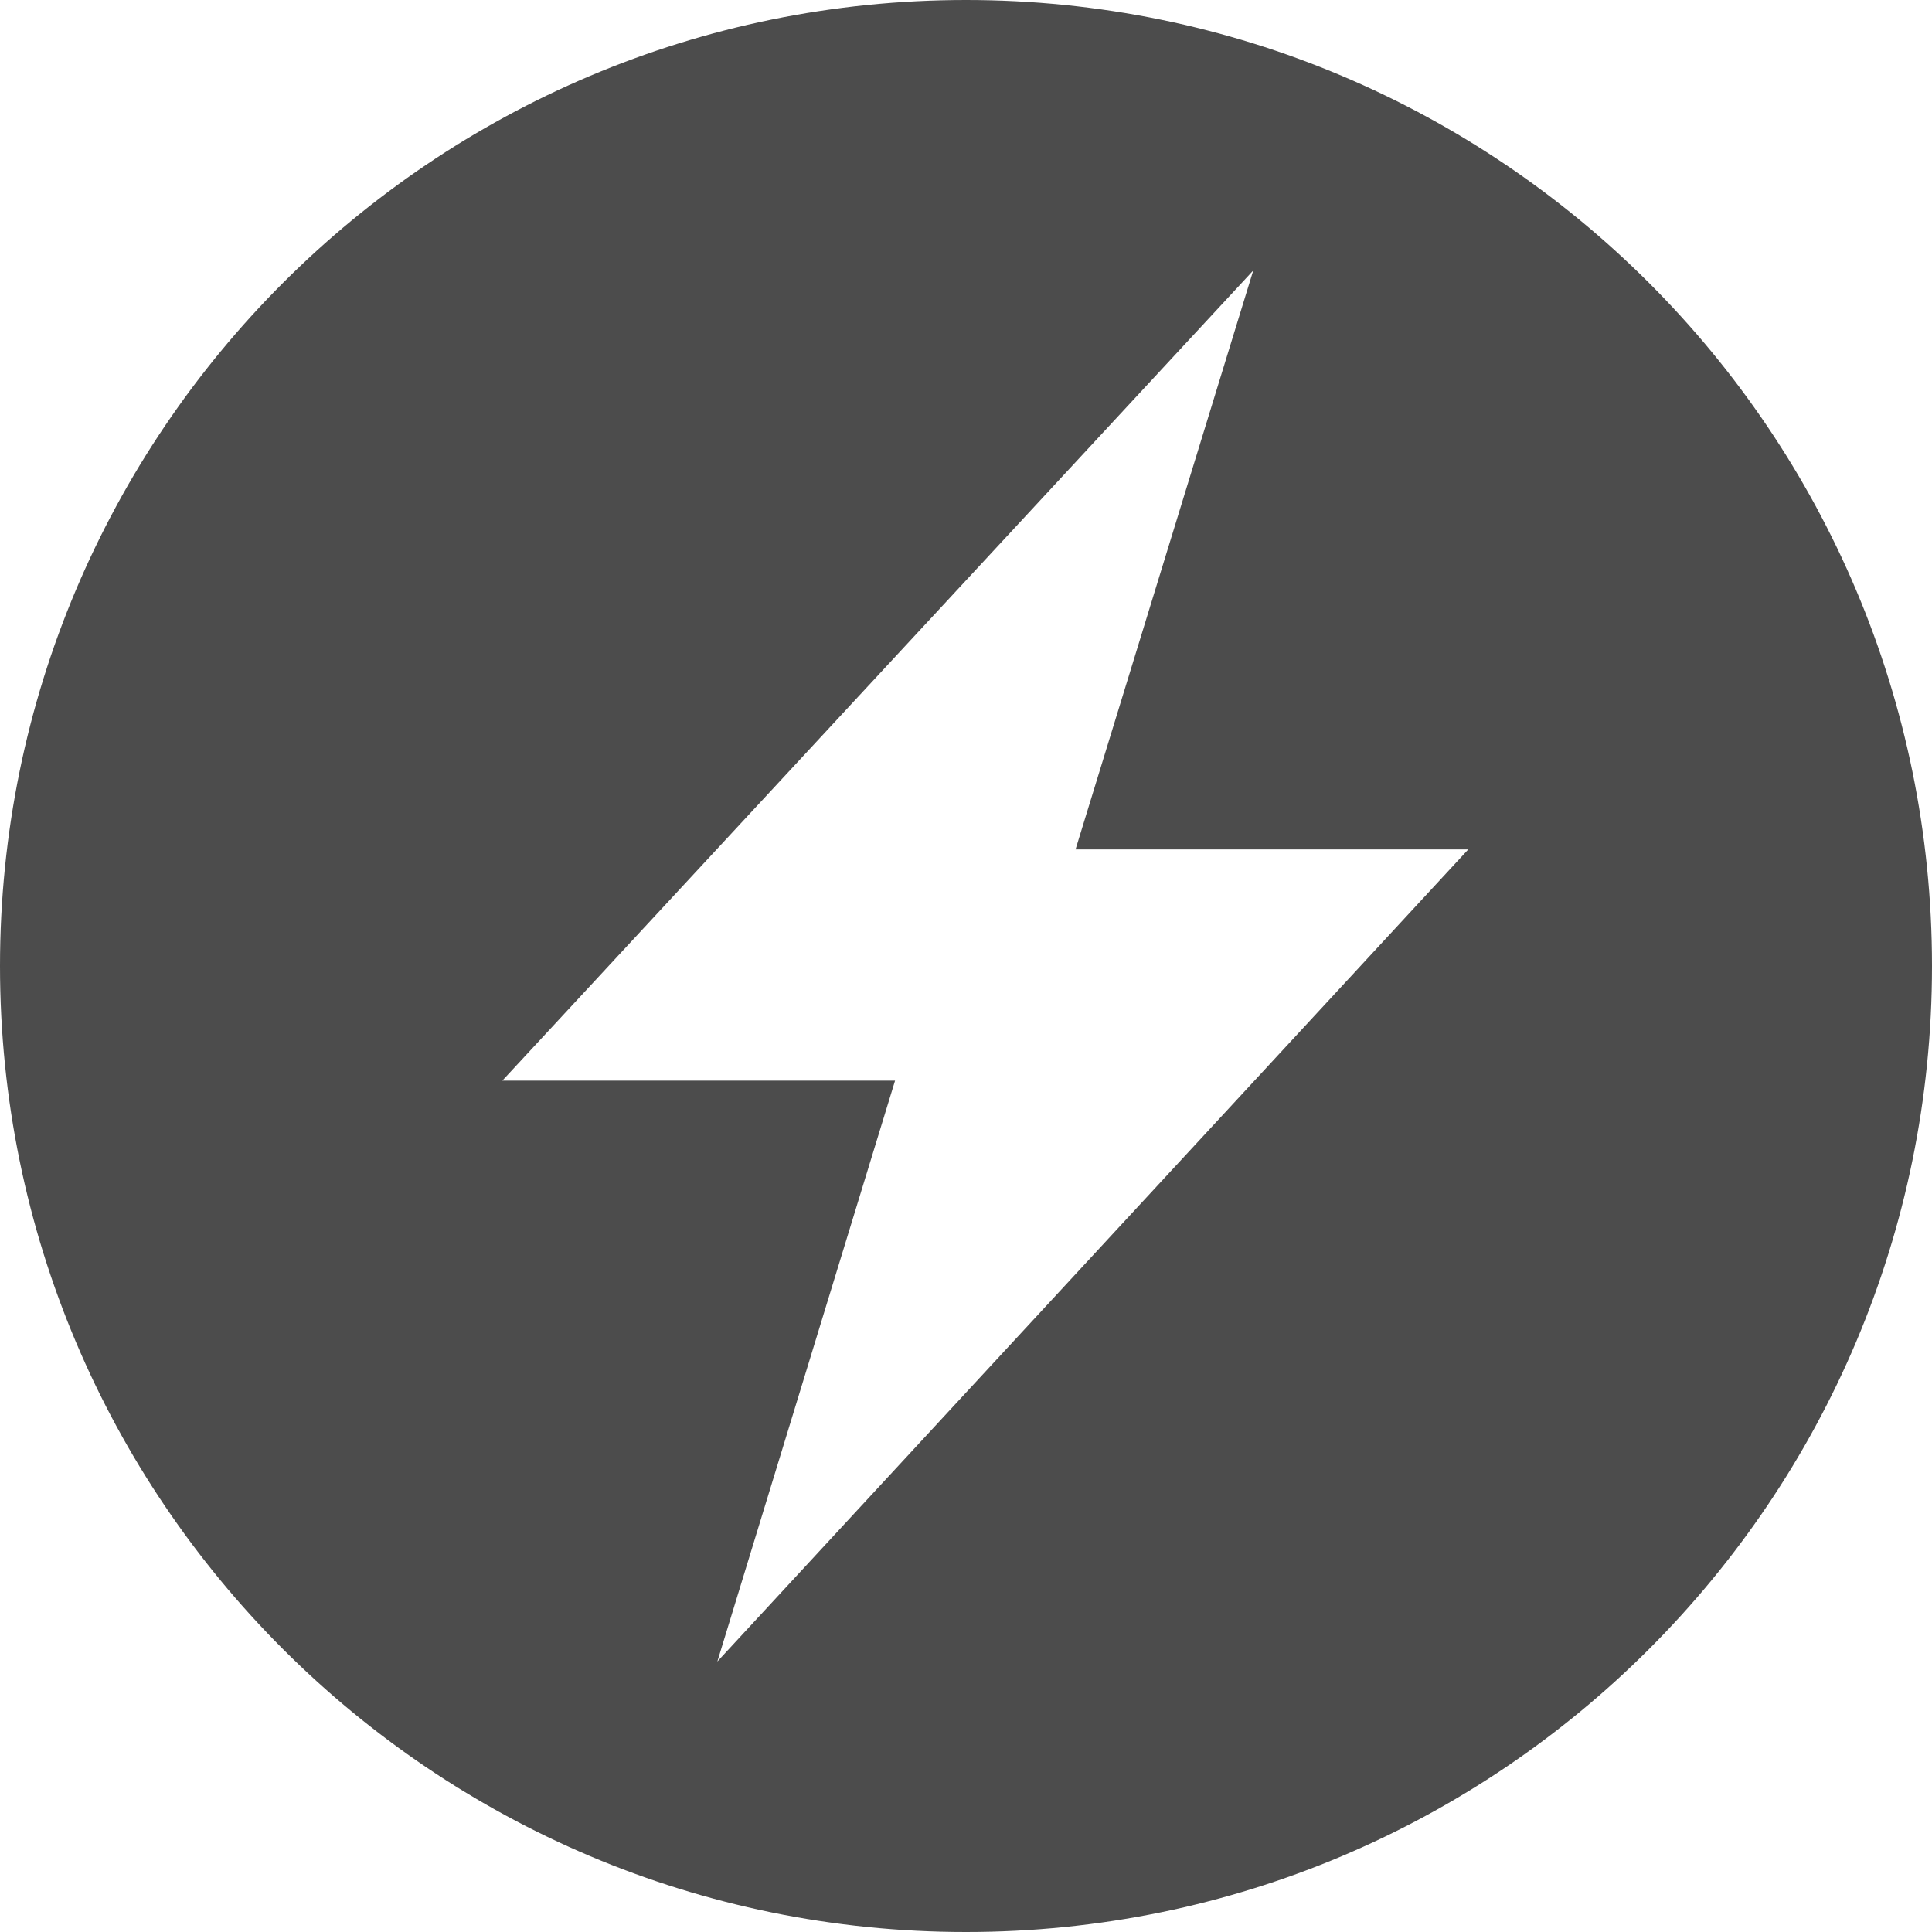
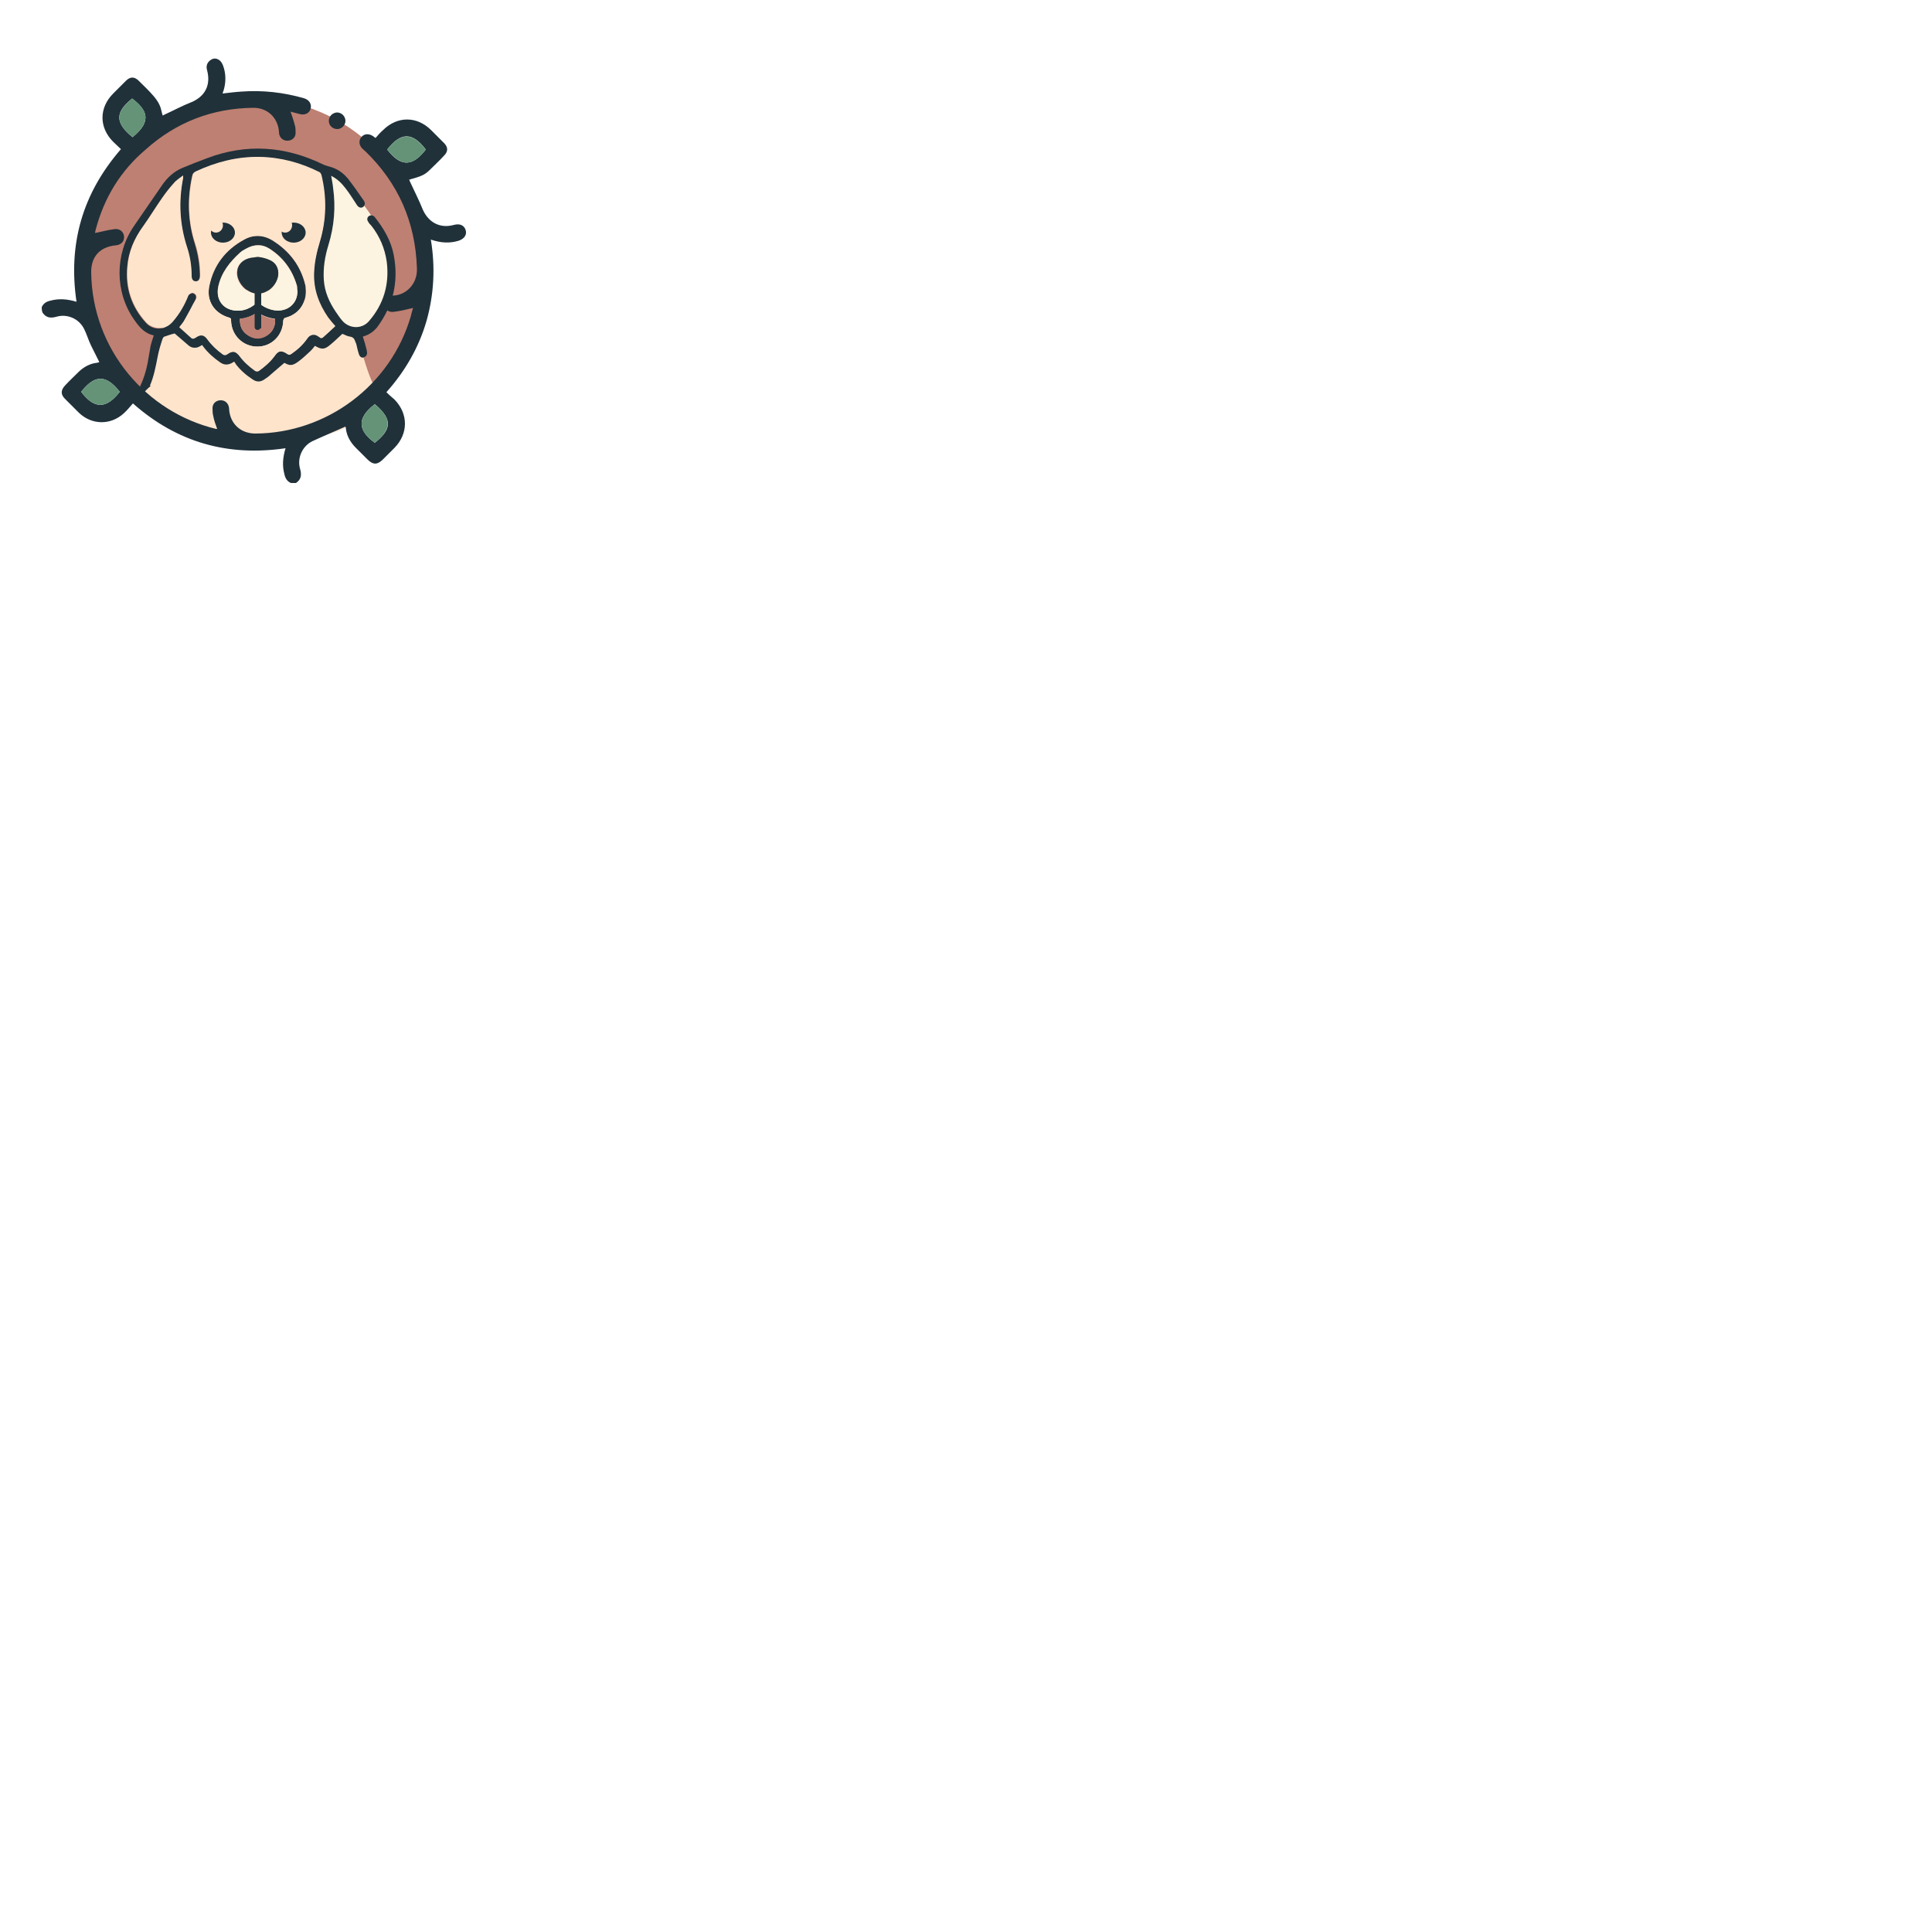
- <svg xmlns="http://www.w3.org/2000/svg" enable-background="new 0 0 50 50">
-   <path fill="rgba(0, 0, 0, 0.7)" d="M25 0c-13.807 0-25 11.193-25 25s11.193 25 25 25 25-11.193 25-25-11.193-25-25-25zm-6.435 43l4.599-15.033h-10.164l19.434-20.967-4.599 14.983h10.164l-19.434 21.017z" />
+ <svg xmlns="http://www.w3.org/2000/svg" version="1.1" id="Layer_1" x="0px" y="0px" viewBox="0 0 500 500" style="enable-background:new 0 0 500 500;" xml:space="preserve">
+   <style type="text/css">
+ 	.st0{fill:#BE8072;}
+ 	.st1{fill:#FCF3E0;}
+ 	.st2{fill:#FFE4CC;}
+ 	.st3{fill:#20313A;}
+ 	.st4{fill:none;stroke:#20313A;stroke-miterlimit:10;}
+ 	.st5{fill:#649377;}
+ </style>
+   <g id="Layer_3">
+     <circle class="st0" cx="65.6" cy="70" r="44.5" />
+   </g>
+   <g id="Layer_2_00000118358363076872365460000009818105287716810143_">
+     <path class="st1" d="M83.7,78c1.3,3.2,4.7,8.2,8.4,8.1c4.3-0.1,7.9-6.9,8.8-12.2c2.5-15.2-14.7-30.2-16.5-29.2   c-0.5,0.3,0.7,2,1,6.6c0.2,3.8-0.4,6.9-1.2,11.3c-1,5-1.6,5.5-1.6,8.4C82.6,72.6,82.5,75.2,83.7,78z" />
+     <path class="st2" d="M39.6,90.7c-1.5,5.3-0.3,6.9-2.1,10.1c-0.4,0.7-0.9,1.5-0.9,2.6c0.1,1.3,0.9,2.7,2.2,3.2   c0.8,0.3,1.2-0.1,2,0.2c1.3,0.5,1.7,2,2,2.7c1.4,2.9,7.6,2.8,11.5,2.9c8.8,0.2,6.5,1.4,15.3,1.5c0,0,16.1,0.3,21.2-4.2   c0.1-0.1,0.8-0.7,1.9-1.7c1.5-1.2,1.4-1.1,1.7-1.4c1-1,0.6-1.4,2-3.7c0.5-0.8,0.7-1.2,0.8-1.8c0-0.8-0.4-1.5-0.5-1.6   c-1.3-1.9-3.1-8.8-3.8-10.7c-2.2-5.4-14-14-27.9-13.8c-9.8,0.1-20.8,4.7-23.7,11.1C40.2,88.4,39.6,90.7,39.6,90.7z" />
+     <g>
+       <path class="st3" d="M101.9,66c-0.7-3.7-2.6-6.9-4.9-9.8c-0.4-0.5-1-0.6-1.5-0.3s-0.6,1-0.2,1.5c0.2,0.4,0.5,0.7,0.8,1    c2.2,2.8,3.5,5.9,4,9.4c0.7,5.8-0.8,10.9-4.6,15.3c-1.9,2.2-5.2,2-7-0.2c-0.6-0.7-1.1-1.5-1.6-2.2c-1.7-2.5-2.9-5.2-3.1-8.3    c-0.2-3.1,0.3-6.1,1.2-9c1.5-4.9,1.9-9.8,1.2-14.8c-0.1-1-0.3-2-0.5-3.1c1.6,0.8,2.7,1.9,3.7,3.2c1.1,1.4,2,2.9,3,4.4    c0.4,0.6,1,0.8,1.5,0.5s0.7-1,0.3-1.6c-1.3-1.9-2.7-3.9-4.1-5.7c-1.3-1.6-2.9-2.7-4.9-3.2c-0.6-0.2-1.1-0.3-1.7-0.6    c-9.7-4.7-19.7-5.4-29.8-1.6c-2.2,0.8-4.4,1.7-6.6,2.6c-2.1,0.9-3.7,2.4-5,4.2c-2.5,3.6-5,7.3-7.5,10.9c-4.9,7.2-4.9,17,0.1,24.1    c1.3,1.9,2.7,3.6,5.1,4.1c-0.3,0.9-0.6,1.8-0.8,2.6c-0.3,1.5-0.5,3-0.8,4.6c-0.4,2-1,4-1.9,5.9c-0.4,0.9-0.2,1.8,0.4,2.3    c0.7-0.8,1.4-1.6,2.3-2.3c-0.1,0-0.1-0.1-0.2-0.1c1-2.3,1.5-4.9,2-7.5c0.3-1.6,0.8-3.2,1.3-4.7c0.1-0.2,0.3-0.5,0.5-0.5    c0.9-0.3,1.7-0.6,2.6-0.8c1.2,1,2.4,2.1,3.6,3.1c0.7,0.6,1.5,0.7,2.3,0.5c0.4-0.1,0.8-0.4,1.2-0.6c0.1,0.1,0.2,0.2,0.3,0.4    c1.2,1.6,2.8,3,4.4,4.1c1,0.7,2,0.7,3.1,0.1c0.1-0.1,0.3-0.2,0.5-0.3c0.2,0.2,0.3,0.4,0.4,0.6c1.2,1.6,2.7,2.9,4.4,4    c1,0.7,2,0.7,3,0c0.6-0.4,1.2-0.8,1.7-1.3c1.2-1,2.3-2,3.5-3c1.4,0.8,2.1,0.8,3.7-0.4c1.1-0.8,2.1-1.8,3.1-2.7    c0.4-0.4,0.8-0.9,1.1-1.3c1.7,1,2.5,1,4-0.3c1.1-0.9,2.1-1.9,3.1-2.8c0.6,0.2,1.2,0.6,1.9,0.7c0.8,0.1,1.2,0.5,1.4,1.2    c0.1,0.2,0.2,0.5,0.3,0.7c0.2,0.9,0.4,1.8,0.7,2.7c0.2,0.6,0.7,1,1.2,0.8c0.6-0.2,0.9-0.6,0.9-1.2c0-0.2-0.1-0.5-0.1-0.7    c-0.3-1.2-0.6-2.3-1-3.5c1.5-0.4,2.7-1.2,3.7-2.4C101.8,79,103.2,72.9,101.9,66z M83.6,87.3c-0.3,0.3-0.6,0.3-0.9,0    c-0.3-0.2-0.7-0.5-1.1-0.6c-0.9-0.2-1.6,0.2-2.1,0.9c-1.1,1.6-2.5,2.9-4.1,4c-0.4,0.3-0.7,0.3-1.1,0c-1.5-1-2.3-0.9-3.3,0.6    c-1.1,1.5-2.5,2.7-4,3.8c-0.3,0.2-0.6,0.2-1,0c-1.5-1.1-2.9-2.3-4-3.8c-1-1.3-1.8-1.5-3.2-0.5c-0.4,0.3-0.8,0.3-1.2,0    c-1.5-1.1-2.8-2.3-3.9-3.8c-0.9-1.3-1.8-1.4-3.1-0.5c-0.4,0.3-0.8,0.4-1.2,0c-1-0.9-2-1.8-3-2.7c0.5-0.7,1-1.2,1.3-1.8    c1-1.8,2-3.6,2.9-5.4c0.2-0.3,0.1-0.8,0-1.1c-0.2-0.3-0.7-0.6-1-0.5c-0.4,0.1-0.9,0.5-1,0.8c-0.9,2.4-2.2,4.5-3.8,6.4    c-0.5,0.6-1,1.1-1.7,1.4c-1.8,1-4,0.6-5.4-1c-3.7-4.1-5.3-8.9-4.8-14.4c0.3-3.9,1.8-7.3,4.1-10.5c1.7-2.3,3.2-4.9,4.9-7.3    c0.9-1.3,1.9-2.6,3-3.8c0.6-0.7,1.5-1.2,2.4-2c0,0.4,0,0.5,0,0.7c-1.2,6-0.9,12,1,17.8c0.8,2.4,1.2,4.9,1.2,7.5    c0,0.9,0.4,1.5,1.1,1.4c0.7,0,1.1-0.6,1.1-1.5c0-2.9-0.5-5.6-1.3-8.3c-1.8-5.8-2-11.6-0.7-17.5c0.1-0.6,0.4-1,1-1.2    c5.2-2.4,10.6-3.8,16.4-3.7c5.4,0.1,10.5,1.5,15.4,3.9c0.3,0.1,0.5,0.5,0.6,0.8c1.4,5.8,1.3,11.5-0.4,17.2c-0.8,2.6-1.4,5.2-1.5,8    c-0.2,4.3,1.2,8.1,3.6,11.6c0.5,0.8,1.1,1.5,1.7,2.4C85.6,85.5,84.6,86.4,83.6,87.3z" />
+       <path class="st3" d="M79.1,75.3c0.1,3.3-1.9,6-5.1,6.9c-0.4,0.1-0.6,0.2-0.7,0.8c-0.1,3.8-3,6.7-6.7,6.7c-3.7,0-6.7-2.9-6.8-6.7    c0-0.4,0.1-0.6-0.5-0.8c-3.8-1.1-6-4.3-5.1-8.3c1.1-5.3,4.2-9.3,9-11.9c2.5-1.4,5.2-1.2,7.6,0.4c4.2,2.7,7,6.4,8.2,11.3    c0,0.2,0.1,0.3,0.1,0.5C79.1,74.6,79.1,75,79.1,75.3z M77,75.3c0-0.2,0-0.5-0.1-0.8c0-0.2-0.1-0.5-0.1-0.7c-1.2-4-3.5-7.2-7-9.4    c-2-1.3-4.1-1.2-6.2,0c-0.5,0.3-1,0.6-1.5,1c-2.7,2.4-4.8,5.1-5.6,8.7s1.5,6.4,5.2,6.3c1.5,0,2.9-0.6,4.1-1.5    c0.8-0.6,1.1-0.6,1.8,0c1,0.7,2.1,1.2,3.4,1.4C74.3,80.8,77,78.6,77,75.3z M62.1,82.5c-0.1,1.9,0.6,3.4,2.2,4.3    c1.6,1,3.3,0.9,4.9-0.1c1.4-1,2.1-2.4,2-4.2c-1.6-0.2-3-0.7-4.3-1.5c-0.2-0.1-0.5-0.1-0.6,0C65,81.9,63.6,82.4,62.1,82.5z" />
+       <path class="st3" d="M58.8,60.2c0,0.3,0,0.6,0,0.9c-0.1,0.6-0.5,1-1.1,1s-1-0.4-1.1-1c0-0.6,0-1.2,0-1.8s0.5-1.1,1.1-1.1    s1,0.5,1,1.1C58.8,59.6,58.8,59.9,58.8,60.2z" />
+       <path class="st1" d="M77,75.3c0,3.4-2.7,5.5-6,5c-1.2-0.2-2.4-0.7-3.4-1.4c-0.8-0.6-1.1-0.6-1.8,0c-1.2,0.9-2.6,1.5-4.1,1.5    c-3.7,0.1-6-2.6-5.2-6.3c0.8-3.6,3-6.3,5.6-8.7c0.4-0.4,0.9-0.7,1.5-1c2.1-1.2,4.2-1.3,6.2,0c3.5,2.3,5.8,5.4,7,9.4    c0.1,0.2,0.1,0.5,0.1,0.7C76.9,74.8,76.9,75.1,77,75.3z M66.7,66.5L66.7,66.5c-0.6,0.2-1.2,0.2-1.8,0.3c-2.2,0.4-3.5,1.8-3.6,3.7    c-0.1,2.7,2.5,5.5,5.2,5.6c2.6,0.1,5.1-2.1,5.4-4.7c0.3-2-0.5-3.4-2.4-4.1C68.7,66.8,67.6,66.7,66.7,66.5z" />
+       <path class="st0" d="M62.1,82.5c1.6-0.2,2.9-0.7,4.2-1.4c0.2-0.1,0.5-0.1,0.6,0c1.3,0.8,2.7,1.3,4.3,1.5c0.1,1.8-0.5,3.2-2,4.2    c-1.6,1.1-3.3,1.1-4.9,0.1C62.7,85.9,62,84.5,62.1,82.5z" />
+       <path class="st3" d="M66.7,66.5c0.6,0,2,0.3,2.9,0.7c1.8,0.7,2.6,2.2,2.4,4.1c-0.4,2.6-2.9,4.8-5.4,4.7c-2.7-0.1-5.3-2.8-5.2-5.6    c0.1-1.9,1.4-3.3,3.6-3.7C65.5,66.7,66.1,66.5,66.7,66.5z" />
+       <path class="st2" d="M84.9,82.1c-2.4-3.5-3.8-7.3-3.6-11.6c0.1-2.7,0.7-5.4,1.5-8c1.7-5.7,1.8-11.4,0.4-17.2    c-0.1-0.3-0.3-0.7-0.6-0.8c-4.8-2.4-9.9-3.8-15.4-3.9c-5.8-0.1-11.2,1.3-16.4,3.7c-0.6,0.3-0.9,0.6-1,1.2    c-1.3,5.9-1.2,11.7,0.7,17.5c0.9,2.7,1.3,5.5,1.3,8.3c0,0.9-0.4,1.5-1.1,1.5c-0.7,0-1.1-0.5-1.1-1.4c0-2.6-0.4-5.1-1.2-7.5    c-1.9-5.9-2.2-11.8-1-17.8c0-0.1,0-0.3,0-0.7c-0.9,0.7-1.8,1.2-2.4,2c-1.1,1.2-2.1,2.5-3,3.8c-1.7,2.4-3.2,4.9-4.9,7.3    c-2.3,3.1-3.8,6.6-4.1,10.5c-0.5,5.5,1.1,10.3,4.8,14.4c1.4,1.5,3.6,1.9,5.4,1c0.6-0.3,1.2-0.8,1.7-1.4c1.6-1.9,2.9-4.1,3.8-6.4    c0.1-0.4,0.6-0.7,1-0.8c0.3-0.1,0.8,0.2,1,0.5s0.2,0.8,0,1.1c-0.9,1.8-1.9,3.7-2.9,5.4c-0.3,0.6-0.8,1.1-1.3,1.8    c1,0.9,2,1.8,3,2.7c0.4,0.4,0.7,0.3,1.2,0c1.3-0.9,2.2-0.8,3.1,0.5c1.1,1.5,2.4,2.7,3.9,3.8c0.4,0.3,0.8,0.3,1.2,0    c1.4-1,2.2-0.8,3.2,0.5c1.1,1.5,2.5,2.8,4,3.8c0.3,0.2,0.6,0.2,1,0c1.5-1.1,2.9-2.3,4-3.8c1-1.4,1.8-1.6,3.3-0.6    c0.4,0.3,0.7,0.3,1.1,0c1.6-1.1,3-2.4,4.1-4c0.5-0.7,1.2-1.1,2.1-0.9c0.4,0.1,0.7,0.3,1.1,0.6c0.3,0.2,0.6,0.3,0.9,0    c1-0.9,2-1.8,3.1-2.8C86.1,83.6,85.5,82.9,84.9,82.1z M74.5,59.2c0.1-0.6,0.5-0.9,1.1-1c0.6,0,1,0.3,1.1,0.9c0.1,0.7,0.1,1.3,0,2    c0,0.6-0.5,1-1.1,1s-1-0.4-1-1c0-0.3,0-0.6,0-0.9l0,0C74.5,59.8,74.4,59.5,74.5,59.2z M74,82.2c-0.4,0.1-0.6,0.2-0.7,0.8    c-0.1,3.8-3,6.7-6.7,6.7c-3.7,0-6.7-2.9-6.8-6.7c0-0.4,0.1-0.6-0.5-0.8c-3.8-1.1-6-4.3-5.1-8.3c1.1-5.3,4.2-9.3,9-11.9    c2.5-1.4,5.2-1.2,7.6,0.4c4.2,2.7,7,6.4,8.2,11.3c0,0.2,0.1,0.3,0.1,0.5c0,0.4,0.1,0.8,0.1,1.1C79.2,78.7,77.3,81.3,74,82.2z" />
+     </g>
+     <path class="st4" d="M66.7,84.9L66.7,84.9c-0.2,0-0.3-0.1-0.3-0.3v-8.8c0-0.2,0.1-0.3,0.3-0.3h0.1c0.2,0,0.3,0.1,0.3,0.3v8.8   C66.9,84.7,66.8,84.9,66.7,84.9z" />
+     <ellipse class="st3" cx="76" cy="60.2" rx="3.1" ry="2.6" />
+     <ellipse class="st3" cx="57.7" cy="60.2" rx="3.1" ry="2.6" />
+     <ellipse class="st2" cx="55.9" cy="58.3" rx="1.8" ry="1.9" />
+     <ellipse class="st2" cx="73.8" cy="58.3" rx="1.8" ry="1.9" />
+   </g>
+   <g id="Layer_1_00000121279261119242203630000015303747469300190604_">
+     <g>
+       <path class="st3" d="M10.8,79.5c0.4-1,1.3-1.5,2.3-1.7c2.2-0.6,4.4-0.4,6.7,0.3c-2.2-14.9,1.5-28,11.5-39.5    c-0.7-0.7-1.4-1.3-2-1.9c-3.7-3.7-3.7-8.8,0-12.5c1.1-1.1,2.2-2.2,3.3-3.3c1.1-1.1,2.2-1.1,3.3,0c1.3,1.3,2.6,2.5,3.8,3.9    c0.6,0.7,1.2,1.5,1.6,2.4c0.4,0.8,0.5,1.8,0.8,2.7c0.2-0.1,0.4-0.2,0.6-0.3c2.2-1,4.4-2.2,6.7-3.1c3.7-1.5,5.2-4.5,4.2-8.3    c-0.3-1-0.1-1.9,0.8-2.6c0.8-0.6,1.6-0.6,2.4,0c0.4,0.3,0.7,0.8,0.9,1.3c0.8,2.1,0.8,4.3,0.2,6.4c-0.1,0.3-0.2,0.5-0.3,0.9    c1.7-0.2,3.3-0.4,4.9-0.5c5.5-0.4,10.8,0.2,16.1,1.7c1.4,0.4,2.1,1.5,1.8,2.7c-0.3,1.2-1.5,1.8-2.9,1.4c-0.8-0.2-1.5-0.4-2.3-0.6    c0.4,1.2,0.8,2.3,1.1,3.5c0.2,0.6,0.2,1.3,0.2,2c0,1.1-0.8,1.9-1.9,2s-2-0.5-2.3-1.5c-0.1-0.3-0.1-0.6-0.1-0.8    c-0.3-3.7-3-6.2-6.6-6.2C55,28,45.6,31.6,37.7,38.7C31.2,44.2,27,51.1,24.8,59.3c-0.1,0.4-0.2,0.8-0.2,1c1.6-0.3,3.3-0.8,5-1    c1.4-0.2,2.4,0.7,2.5,1.9c0.1,1.3-0.8,2.2-2.2,2.3c-4.1,0.4-6.4,3-6.3,7.1c0.3,20,14.4,36.1,32.3,40.4c0.1,0,0.2,0,0.3,0    c-0.4-1.1-0.8-2.2-1-3.3c-0.2-0.7-0.2-1.4-0.2-2.1c0-1.1,0.8-1.9,1.9-2c1.1-0.1,2,0.5,2.3,1.6c0.1,0.3,0.1,0.6,0.1,0.8    c0.3,3.7,3,6.2,6.8,6.2c18.5-0.1,35-12.5,40.2-30.3c0.2-0.8,0.4-1.6,0.6-2.2c-1.7,0.4-3.3,0.8-5,1c-1.4,0.2-2.4-0.7-2.5-1.9    c-0.1-1.3,0.8-2.3,2.2-2.3c3.2,0,6.5-2.8,6.3-7.1c-0.4-11.9-4.8-22-13.4-30.3c-0.3-0.2-0.5-0.5-0.8-0.7c-0.8-0.9-0.9-2-0.2-2.9    c0.7-0.9,1.9-1,3-0.3c0.2,0.1,0.3,0.3,0.7,0.5c0.6-0.7,1.2-1.4,1.9-2c3.7-3.7,8.8-3.7,12.5,0c1.1,1.1,2.2,2.2,3.3,3.3    c1.1,1.1,1.1,2.2,0,3.3c-1.2,1.3-2.5,2.5-3.8,3.8c-1.3,1.2-2,1.5-5.2,2.4c0.1,0.2,0.1,0.3,0.2,0.5c1.1,2.4,2.3,4.7,3.3,7.2    c1.5,3.4,4.5,5,8.1,4c1.5-0.4,2.6,0.1,3,1.3s-0.3,2.3-1.8,2.8c-2.3,0.7-4.6,0.6-7.2-0.3c1.2,7.2,0.8,14.2-1.1,21    c-2,6.9-5.5,13-10.4,18.5c0.7,0.7,1.4,1.3,2.1,1.9c3.6,3.7,3.6,8.8,0,12.5c-1,1-2.1,2.1-3.1,3.1c-1.4,1.3-2.4,1.3-3.8,0    c-1-1-2.1-2.1-3.1-3.1c-1.4-1.4-2.4-3.1-2.6-5.1c0-0.2-0.1-0.3-0.1-0.4c-2.9,1.3-5.8,2.5-8.6,3.8c-2.6,1.3-4,4.4-3.1,7.3    c0.4,1.5,0.2,2.6-1.1,3.5c-0.4,0-0.9,0-1.3,0c-1-0.4-1.5-1.3-1.7-2.3c-0.6-2.2-0.4-4.4,0.3-6.7c-14.9,2.2-28.1-1.5-39.5-11.6    c-0.8,0.9-1.5,1.8-2.4,2.6c-3.4,3.1-8.3,3-11.6-0.2c-1.2-1.2-2.4-2.4-3.6-3.6c-1.1-1.1-1.1-2.2,0-3.4c1.2-1.3,2.5-2.5,3.7-3.7    c1.3-1.2,2.8-2,4.5-2.2c0.2,0,0.5-0.1,0.7-0.2c-0.7-1.4-1.4-2.8-2.1-4.2c-0.7-1.4-1.1-2.9-1.8-4.3c-1.3-2.7-4.4-4.1-7.3-3.2    c-1.5,0.4-2.6,0.2-3.5-1.1C10.8,80.3,10.8,79.9,10.8,79.5z M34.3,35.5c5.2-4.2,3.7-7.1-0.1-10C30,28.9,29.5,31.6,34.3,35.5z     M100.2,38.7c3.8,4.9,6.8,4.1,10,0C106.7,34.1,103.7,34.2,100.2,38.7z M31,101.4c-3.7-4.7-6.6-4.3-10,0    C24.4,105.9,27.5,105.9,31,101.4z M97,104.6c-5,3.8-4.1,7,0,10C101.1,111.3,101.9,108.7,97,104.6z" />
+       <path class="st3" d="M85.1,31.3c0-1.2,0.9-2.1,2.1-2.2c1.2,0,2.2,1,2.2,2.2c0,1.1-1,2.1-2.1,2.1C86.1,33.4,85.1,32.5,85.1,31.3z" />
+       <path class="st5" d="M34.3,35.5c-4.8-3.9-4.3-6.5-0.1-10C38,28.3,39.5,31.3,34.3,35.5z" />
+       <path class="st5" d="M100.2,38.7c3.5-4.5,6.5-4.5,10,0C107,42.8,104.1,43.6,100.2,38.7z" />
+       <path class="st5" d="M31,101.4c-3.5,4.5-6.6,4.5-10,0C24.4,97.1,27.3,96.7,31,101.4z" />
+       <path class="st5" d="M97,104.6c4.9,4.1,4,6.7,0,10C92.9,111.6,92,108.4,97,104.6z" />
+     </g>
+   </g>
</svg>
